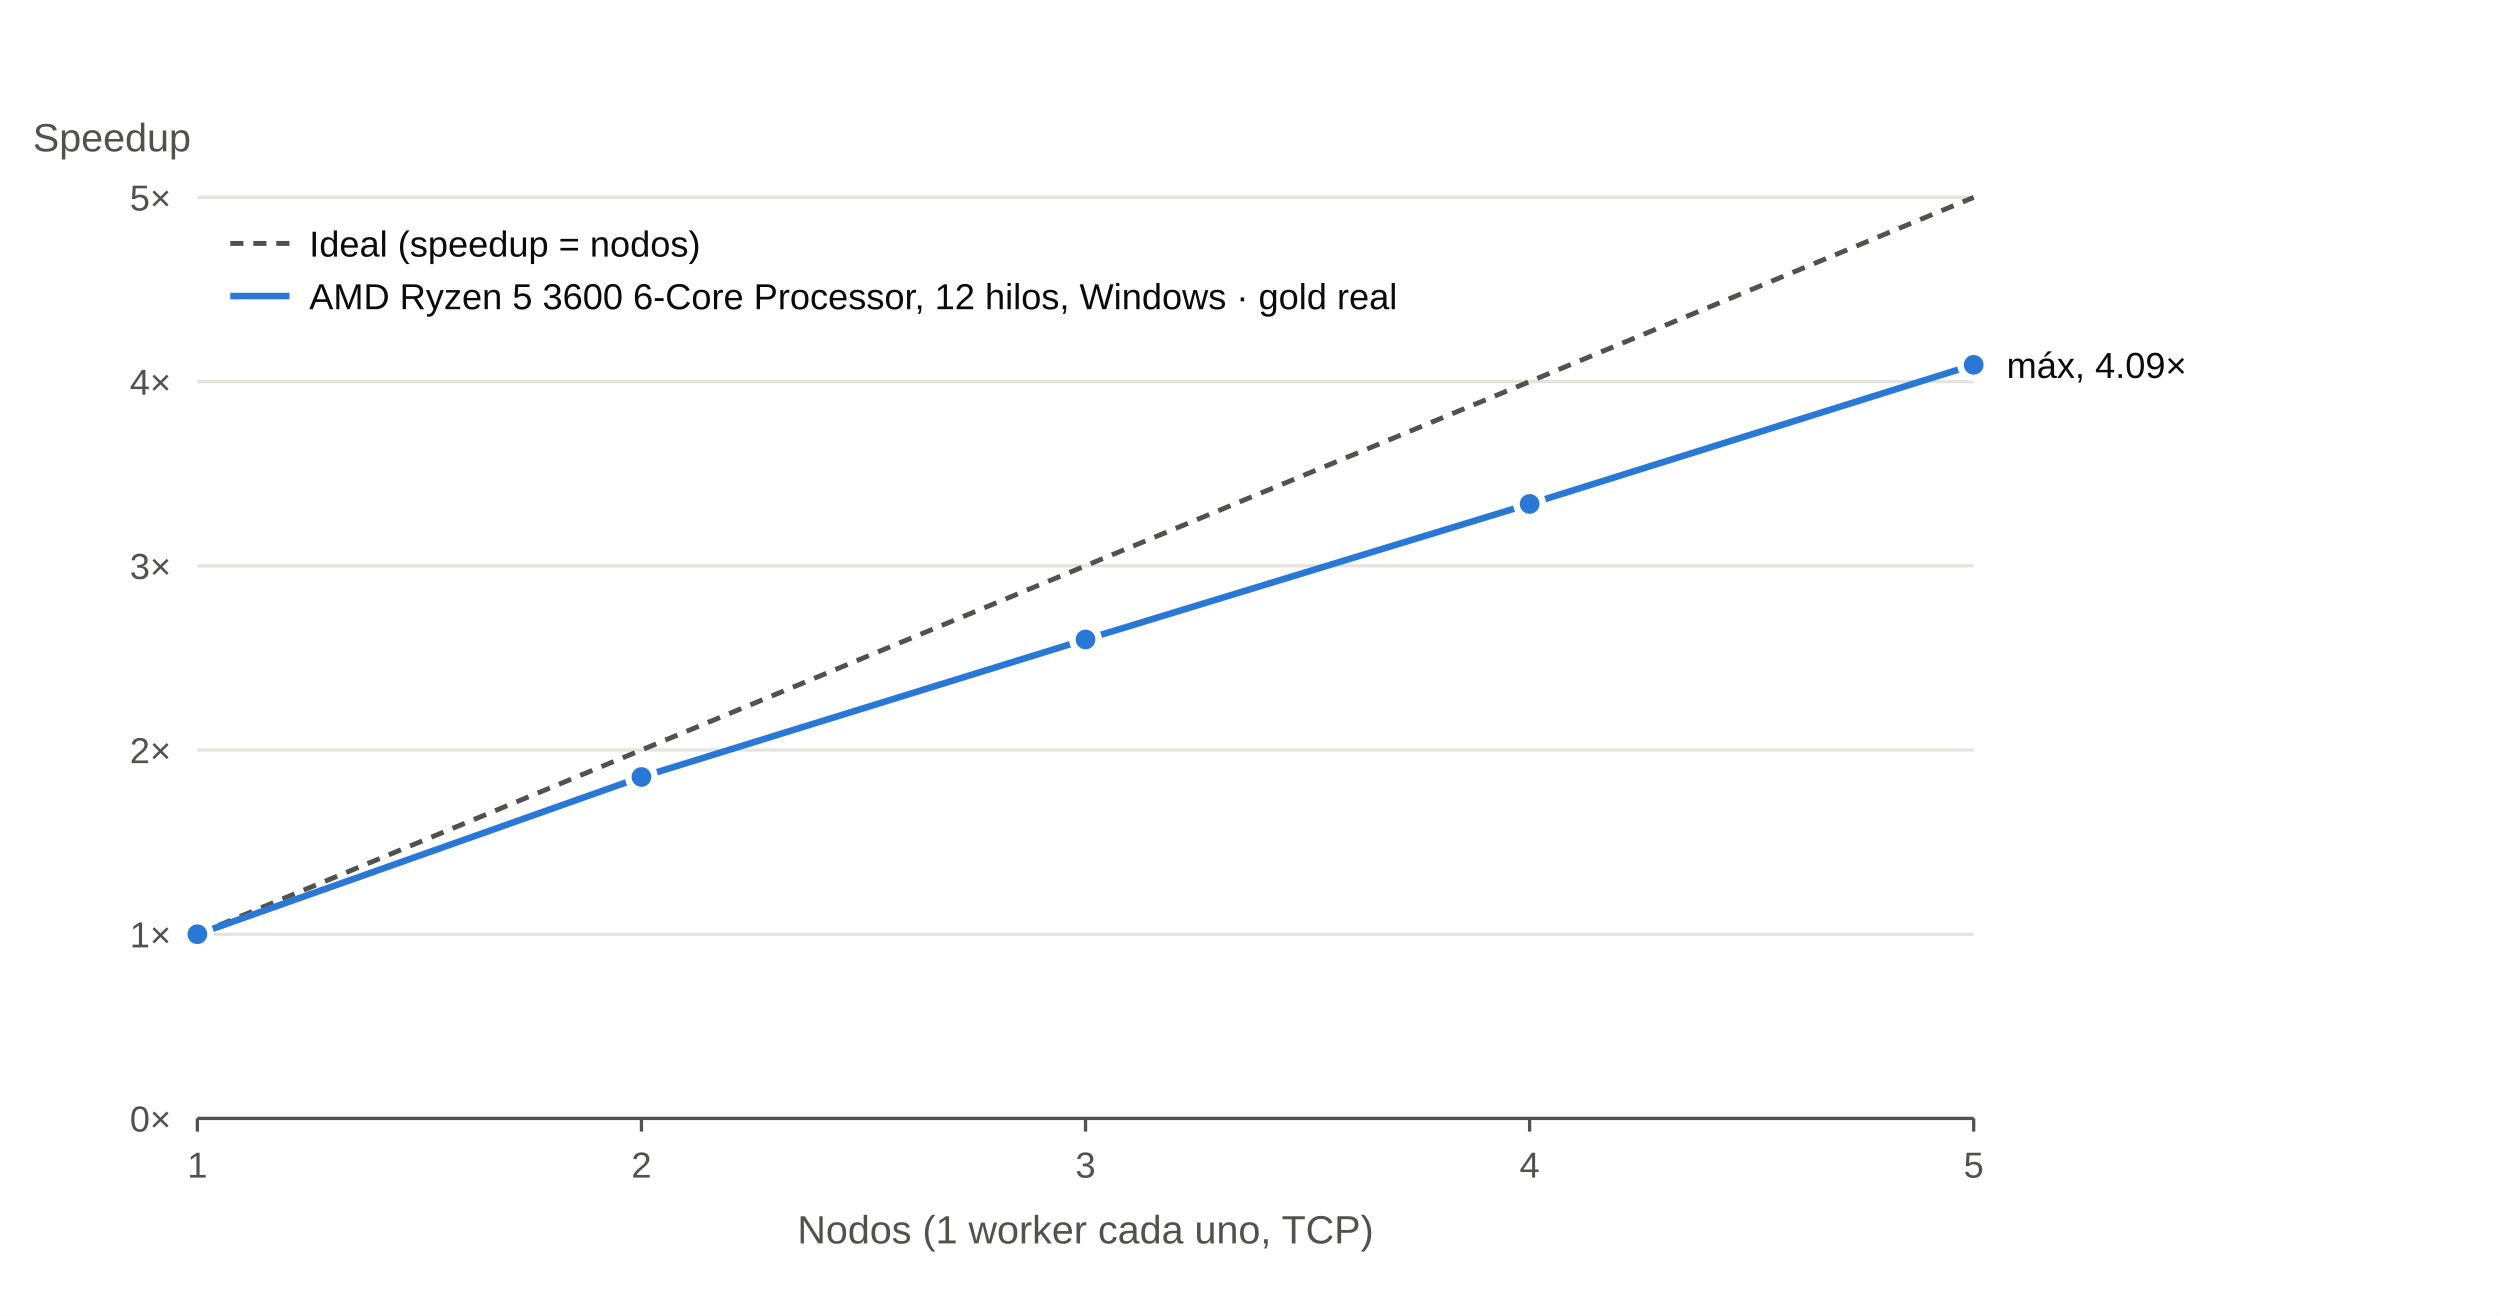
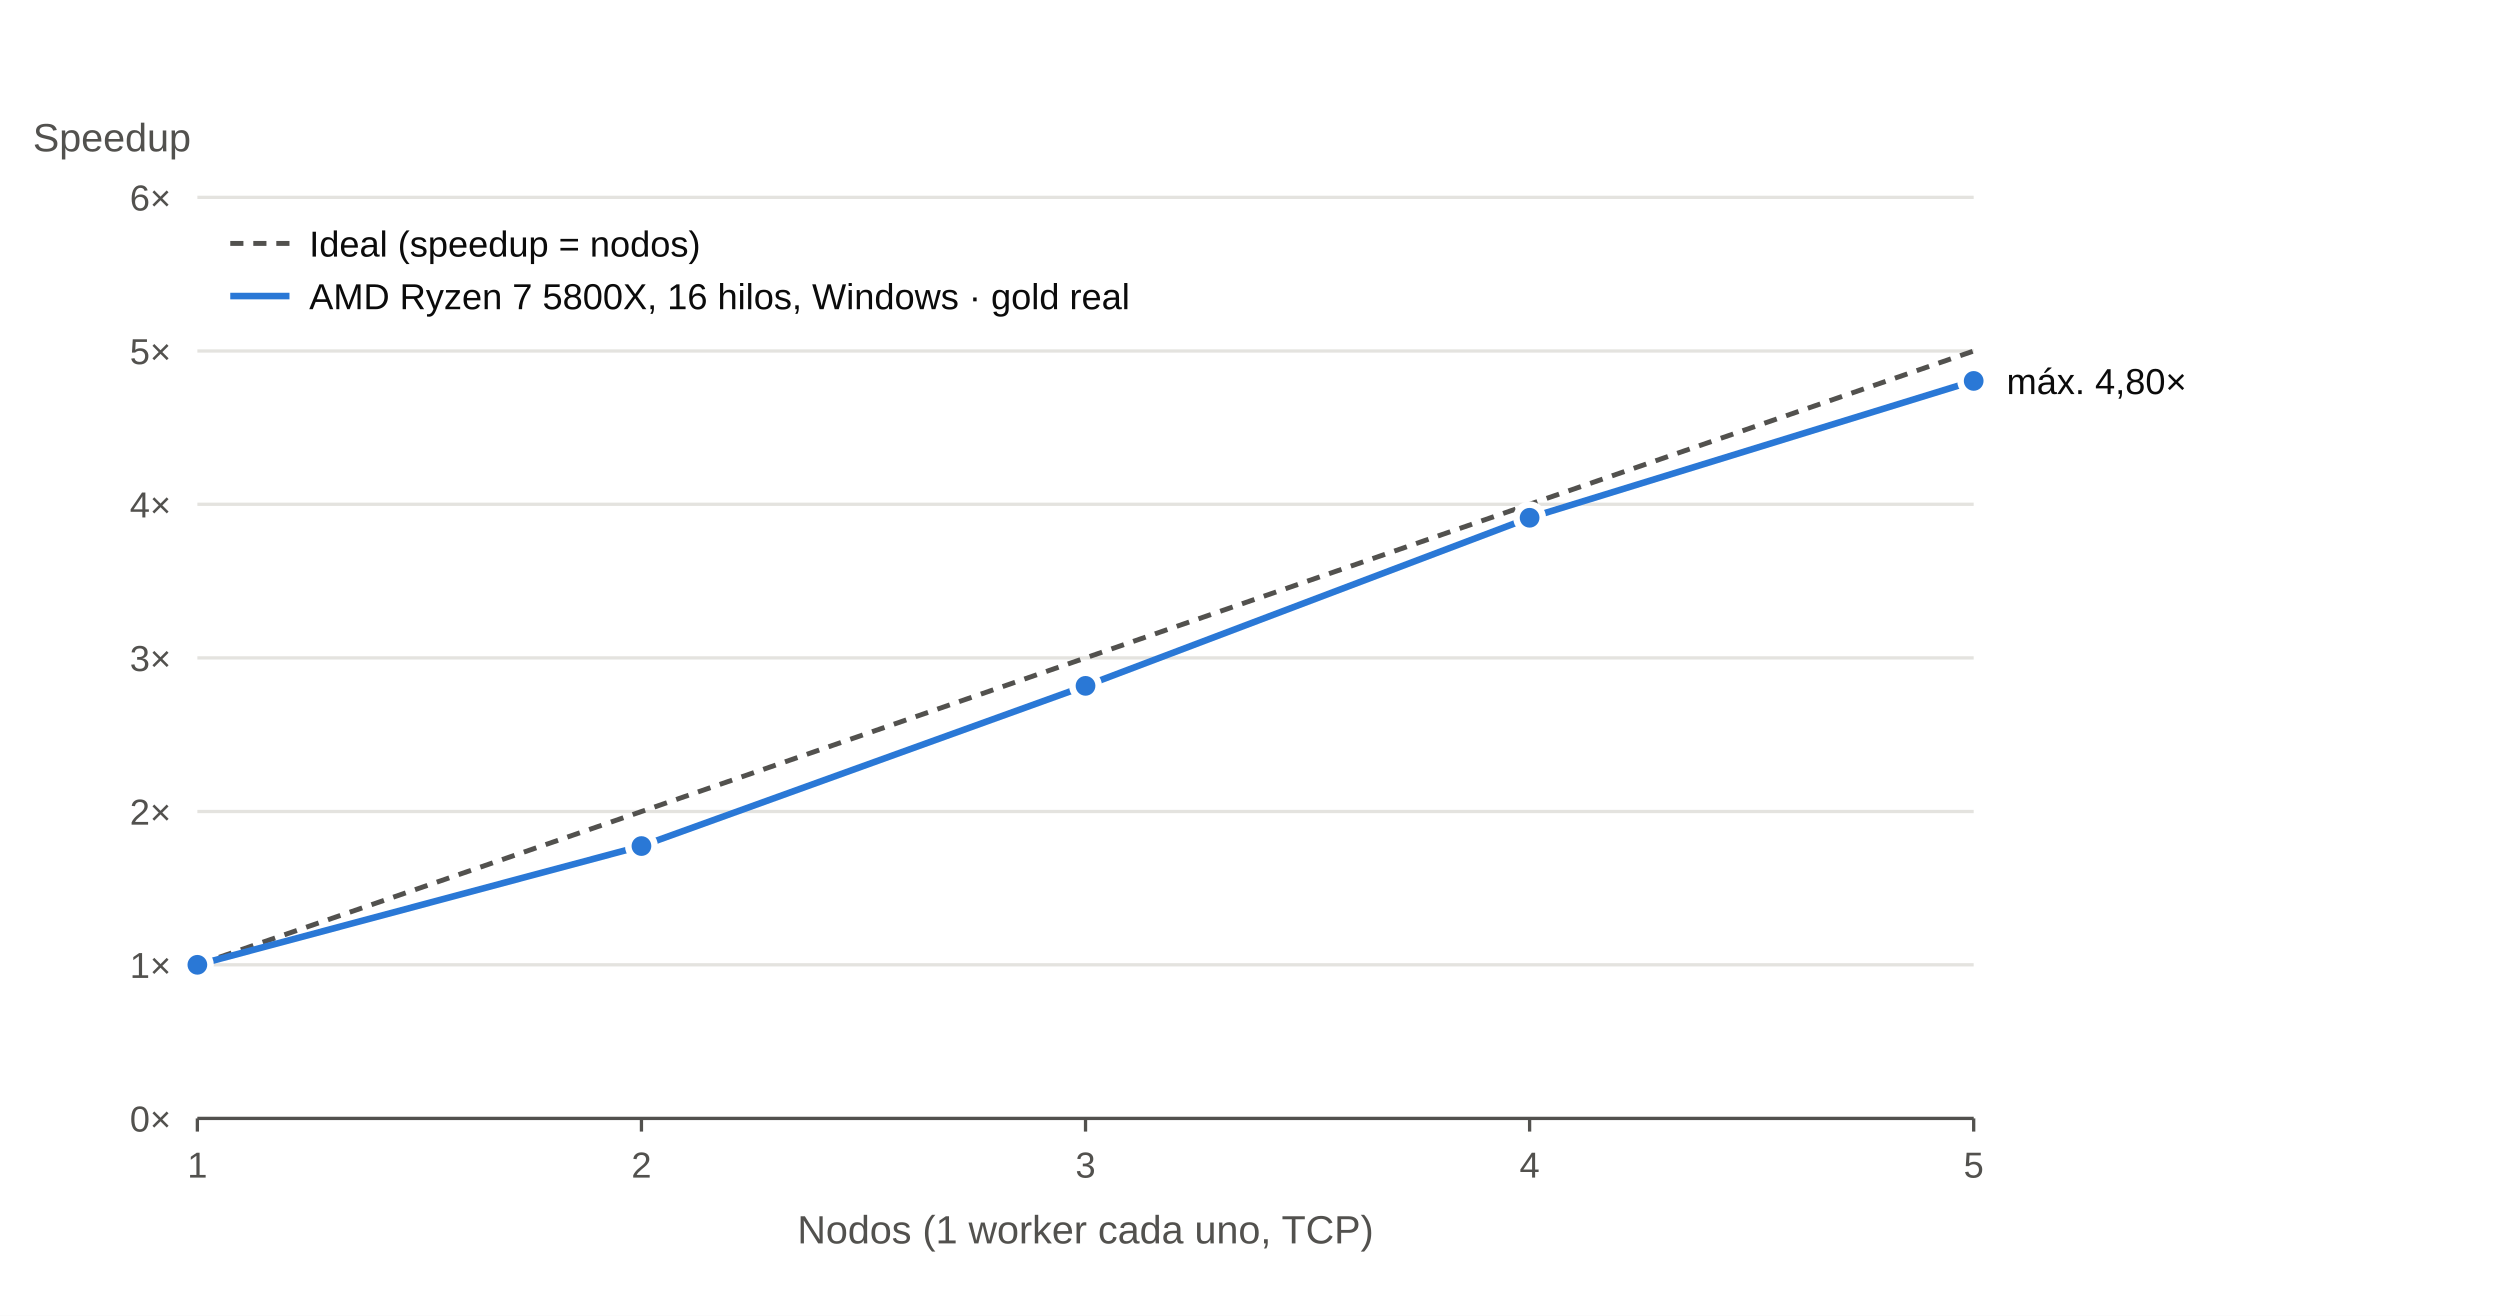
<svg xmlns="http://www.w3.org/2000/svg" width="760" height="400" viewBox="0 0 760 400" font-family="Arial, Helvetica, sans-serif">
  <rect width="760" height="400" fill="#ffffff" />
  <line x1="60.0" y1="340.0" x2="600.0" y2="340.0" stroke="#e4e3df" stroke-width="1" />
  <text x="52.0" y="344.0" font-size="11" fill="#52514e" text-anchor="end">0×</text>
-   <line x1="60.0" y1="284.0" x2="600.0" y2="284.0" stroke="#e4e3df" stroke-width="1" />
-   <text x="52.0" y="288.0" font-size="11" fill="#52514e" text-anchor="end">1×</text>
-   <line x1="60.0" y1="228.0" x2="600.0" y2="228.0" stroke="#e4e3df" stroke-width="1" />
-   <text x="52.0" y="232.0" font-size="11" fill="#52514e" text-anchor="end">2×</text>
-   <line x1="60.0" y1="172.0" x2="600.0" y2="172.0" stroke="#e4e3df" stroke-width="1" />
-   <text x="52.0" y="176.0" font-size="11" fill="#52514e" text-anchor="end">3×</text>
-   <line x1="60.0" y1="116.0" x2="600.0" y2="116.0" stroke="#e4e3df" stroke-width="1" />
-   <text x="52.0" y="120.0" font-size="11" fill="#52514e" text-anchor="end">4×</text>
+   <line x1="60.0" y1="293.3" x2="600.0" y2="293.3" stroke="#e4e3df" stroke-width="1" />
+   <text x="52.0" y="297.3" font-size="11" fill="#52514e" text-anchor="end">1×</text>
+   <line x1="60.0" y1="246.7" x2="600.0" y2="246.7" stroke="#e4e3df" stroke-width="1" />
+   <text x="52.0" y="250.7" font-size="11" fill="#52514e" text-anchor="end">2×</text>
+   <line x1="60.0" y1="200.0" x2="600.0" y2="200.0" stroke="#e4e3df" stroke-width="1" />
+   <text x="52.0" y="204.0" font-size="11" fill="#52514e" text-anchor="end">3×</text>
+   <line x1="60.0" y1="153.3" x2="600.0" y2="153.3" stroke="#e4e3df" stroke-width="1" />
+   <text x="52.0" y="157.3" font-size="11" fill="#52514e" text-anchor="end">4×</text>
+   <line x1="60.0" y1="106.7" x2="600.0" y2="106.7" stroke="#e4e3df" stroke-width="1" />
+   <text x="52.0" y="110.7" font-size="11" fill="#52514e" text-anchor="end">5×</text>
  <line x1="60.0" y1="60.0" x2="600.0" y2="60.0" stroke="#e4e3df" stroke-width="1" />
-   <text x="52.0" y="64.0" font-size="11" fill="#52514e" text-anchor="end">5×</text>
+   <text x="52.0" y="64.0" font-size="11" fill="#52514e" text-anchor="end">6×</text>
  <line x1="60.0" y1="340.0" x2="60.0" y2="344.0" stroke="#52514e" stroke-width="1" />
  <text x="60.0" y="358.0" font-size="11" fill="#52514e" text-anchor="middle">1</text>
  <line x1="195.0" y1="340.0" x2="195.0" y2="344.0" stroke="#52514e" stroke-width="1" />
  <text x="195.0" y="358.0" font-size="11" fill="#52514e" text-anchor="middle">2</text>
  <line x1="330.0" y1="340.0" x2="330.0" y2="344.0" stroke="#52514e" stroke-width="1" />
  <text x="330.0" y="358.0" font-size="11" fill="#52514e" text-anchor="middle">3</text>
  <line x1="465.0" y1="340.0" x2="465.0" y2="344.0" stroke="#52514e" stroke-width="1" />
  <text x="465.0" y="358.0" font-size="11" fill="#52514e" text-anchor="middle">4</text>
  <line x1="600.0" y1="340.0" x2="600.0" y2="344.0" stroke="#52514e" stroke-width="1" />
  <text x="600.0" y="358.0" font-size="11" fill="#52514e" text-anchor="middle">5</text>
  <line x1="60.0" y1="340.0" x2="600.0" y2="340.0" stroke="#52514e" stroke-width="1" />
  <text x="330.0" y="378.0" font-size="12" fill="#52514e" text-anchor="middle">Nodos (1 worker cada uno, TCP)</text>
  <text x="10.0" y="46.0" font-size="12" fill="#52514e" text-anchor="start">Speedup</text>
-   <polyline points="60.0,284.0 195.0,228.0 330.0,172.0 465.0,116.0 600.0,60.0" fill="none" stroke="#52514e" stroke-width="1.5" stroke-dasharray="4 3" />
-   <polyline points="60.0,284.0 195.0,236.2 330.0,194.4 465.0,153.2 600.0,110.9" fill="none" stroke="#2a78d6" stroke-width="2" stroke-linejoin="round" />
-   <circle cx="60.0" cy="284.0" r="4" fill="#2a78d6" stroke="#ffffff" stroke-width="2" />
-   <circle cx="195.0" cy="236.2" r="4" fill="#2a78d6" stroke="#ffffff" stroke-width="2" />
-   <circle cx="330.0" cy="194.4" r="4" fill="#2a78d6" stroke="#ffffff" stroke-width="2" />
-   <circle cx="465.0" cy="153.2" r="4" fill="#2a78d6" stroke="#ffffff" stroke-width="2" />
-   <circle cx="600.0" cy="110.9" r="4" fill="#2a78d6" stroke="#ffffff" stroke-width="2" />
-   <text x="610.0" y="114.9" font-size="11" fill="#0b0b0b" text-anchor="start">máx, 4.09×</text>
+   <polyline points="60.0,293.3 195.0,246.7 330.0,200.0 465.0,153.3 600.0,106.7" fill="none" stroke="#52514e" stroke-width="1.5" stroke-dasharray="4 3" />
+   <polyline points="60.0,293.3 195.0,257.2 330.0,208.5 465.0,157.4 600.0,115.8" fill="none" stroke="#2a78d6" stroke-width="2" stroke-linejoin="round" />
+   <circle cx="60.0" cy="293.3" r="4" fill="#2a78d6" stroke="#ffffff" stroke-width="2" />
+   <circle cx="195.0" cy="257.2" r="4" fill="#2a78d6" stroke="#ffffff" stroke-width="2" />
+   <circle cx="330.0" cy="208.5" r="4" fill="#2a78d6" stroke="#ffffff" stroke-width="2" />
+   <circle cx="465.0" cy="157.4" r="4" fill="#2a78d6" stroke="#ffffff" stroke-width="2" />
+   <circle cx="600.0" cy="115.8" r="4" fill="#2a78d6" stroke="#ffffff" stroke-width="2" />
+   <text x="610.0" y="119.8" font-size="11" fill="#0b0b0b" text-anchor="start">máx. 4,80×</text>
  <rect x="64.0" y="62.0" width="290" height="38.0" fill="#ffffff" />
  <line x1="70.0" y1="74.0" x2="88.0" y2="74.0" stroke="#52514e" stroke-width="1.5" stroke-dasharray="4 3" />
  <text x="94.0" y="78.0" font-size="11" fill="#0b0b0b" text-anchor="start">Ideal (speedup = nodos)</text>
  <line x1="70.0" y1="90.0" x2="88.0" y2="90.0" stroke="#2a78d6" stroke-width="2" />
-   <text x="94.0" y="94.0" font-size="11" fill="#0b0b0b" text-anchor="start">AMD Ryzen 5 3600 6-Core Processor, 12 hilos, Windows · gold real</text>
+   <text x="94.0" y="94.0" font-size="11" fill="#0b0b0b" text-anchor="start">AMD Ryzen 7 5800X, 16 hilos, Windows · gold real</text>
</svg>
